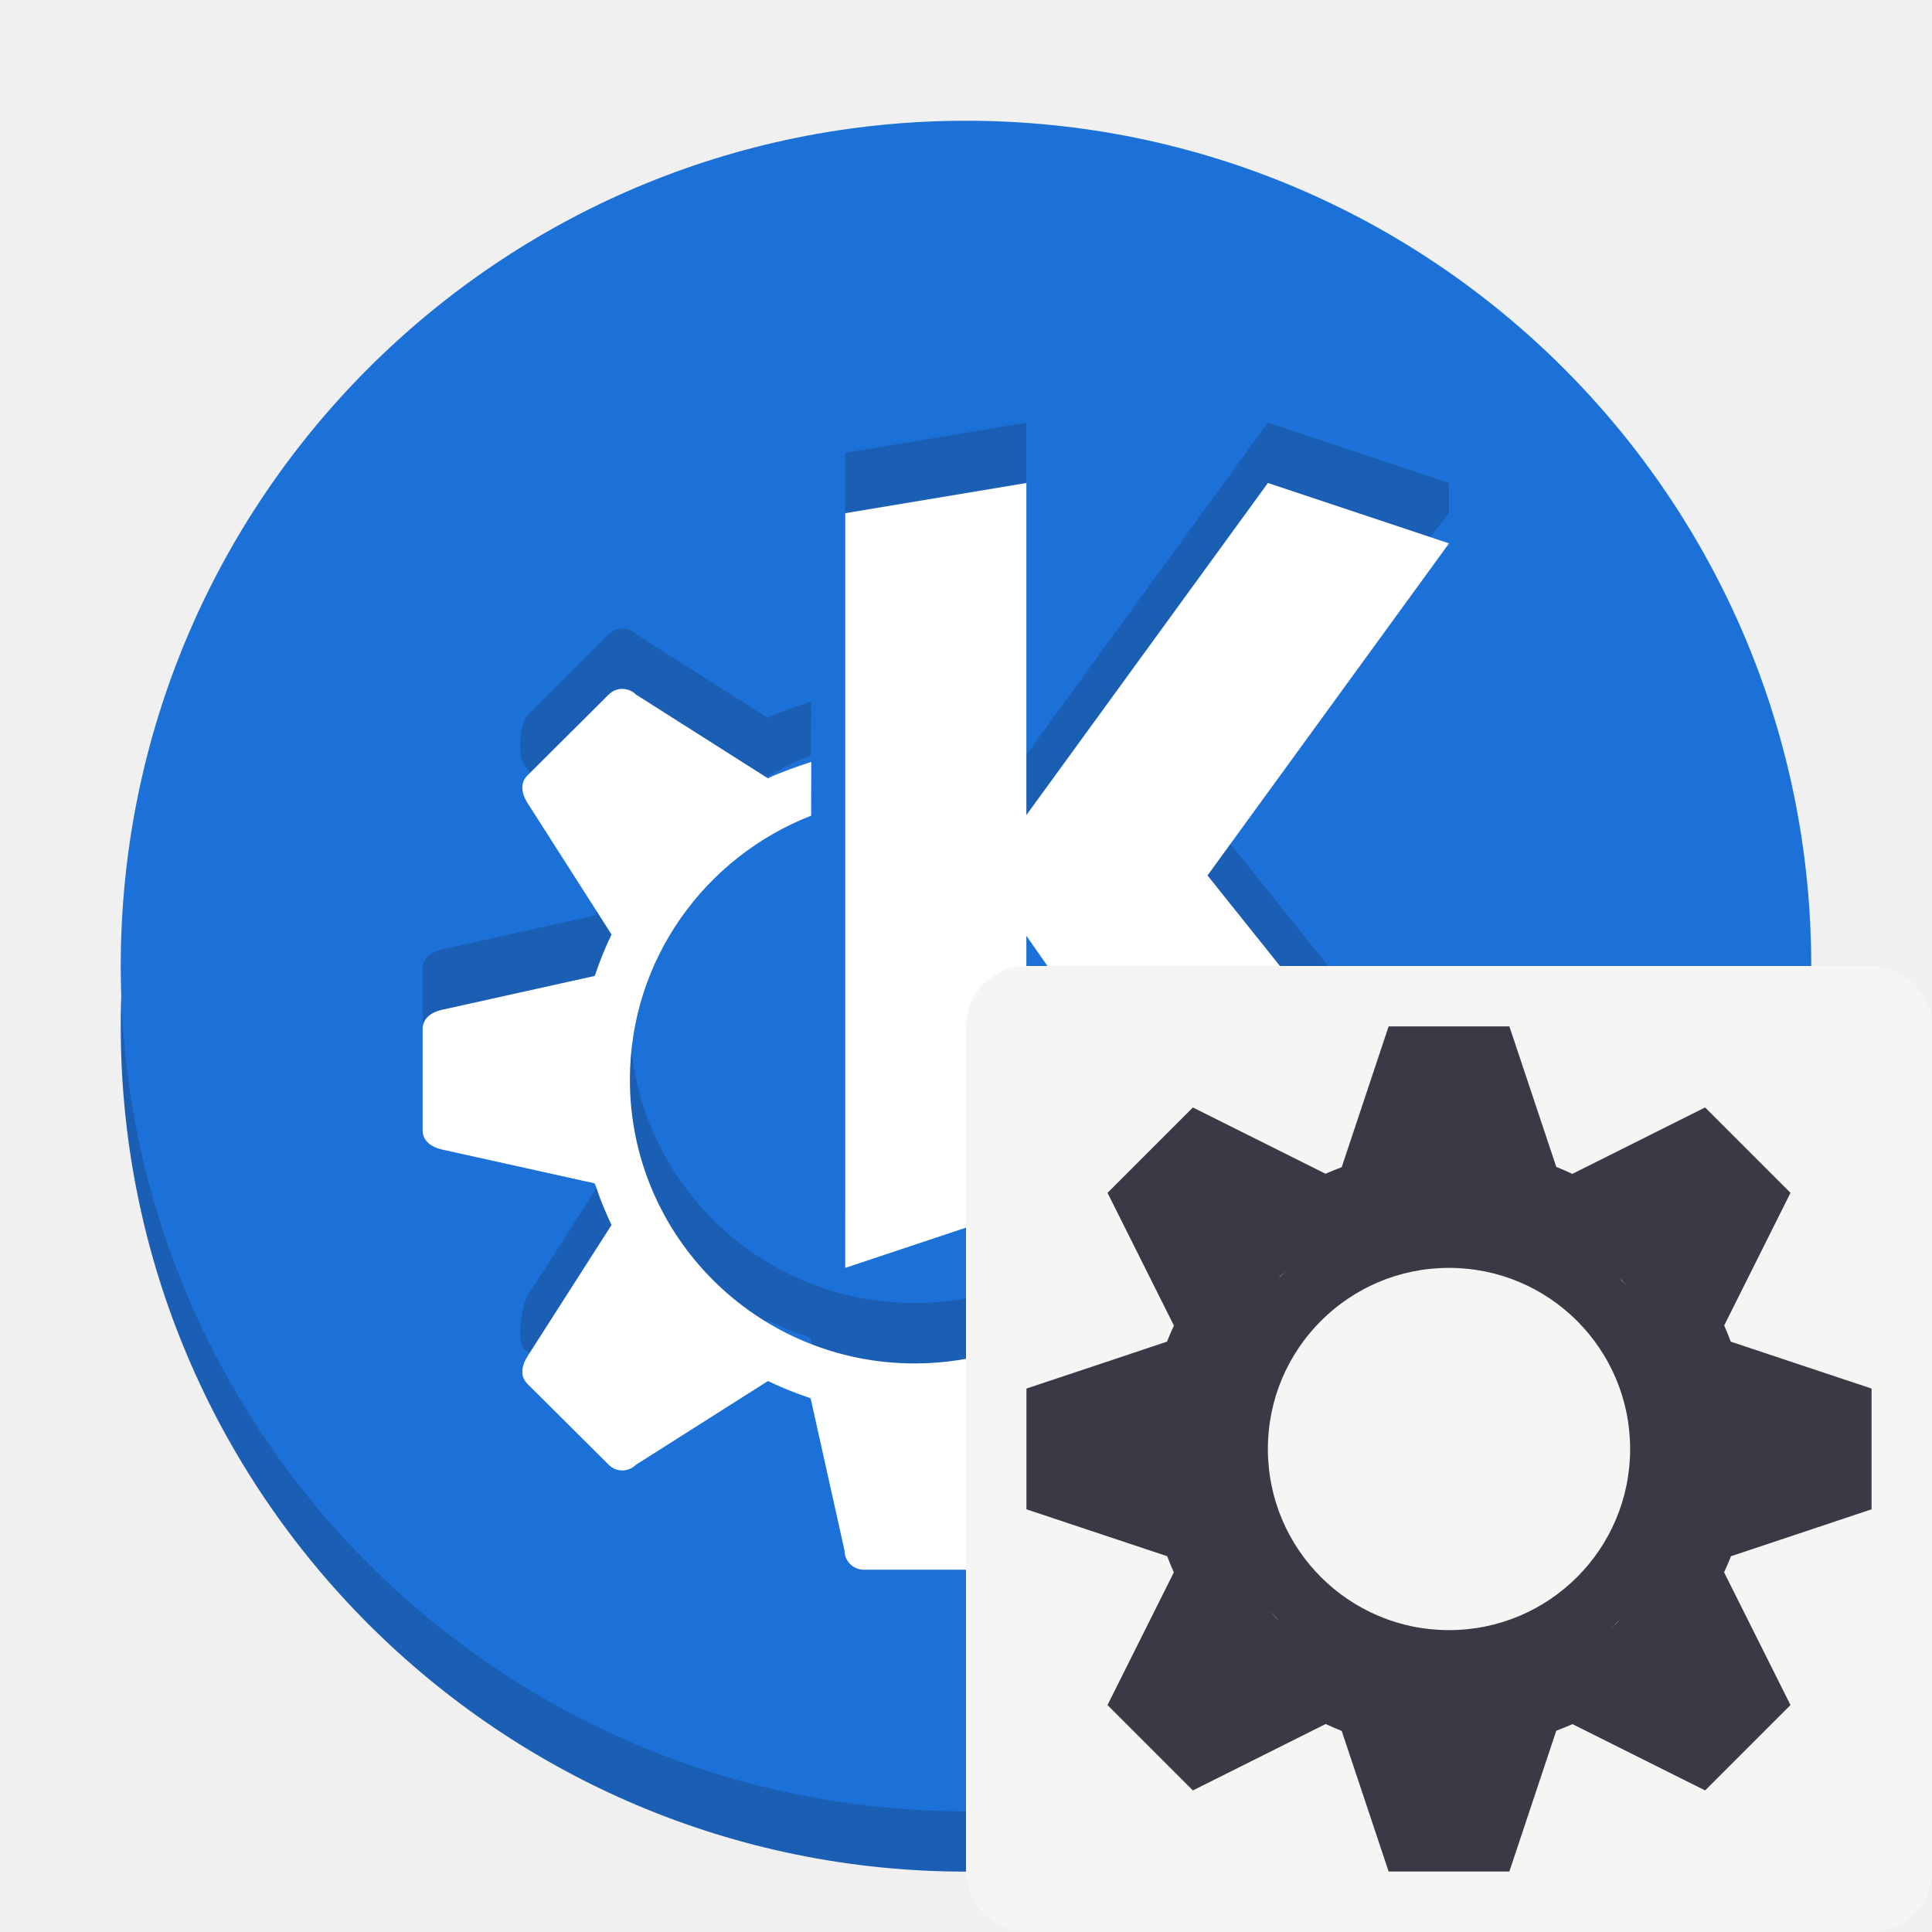
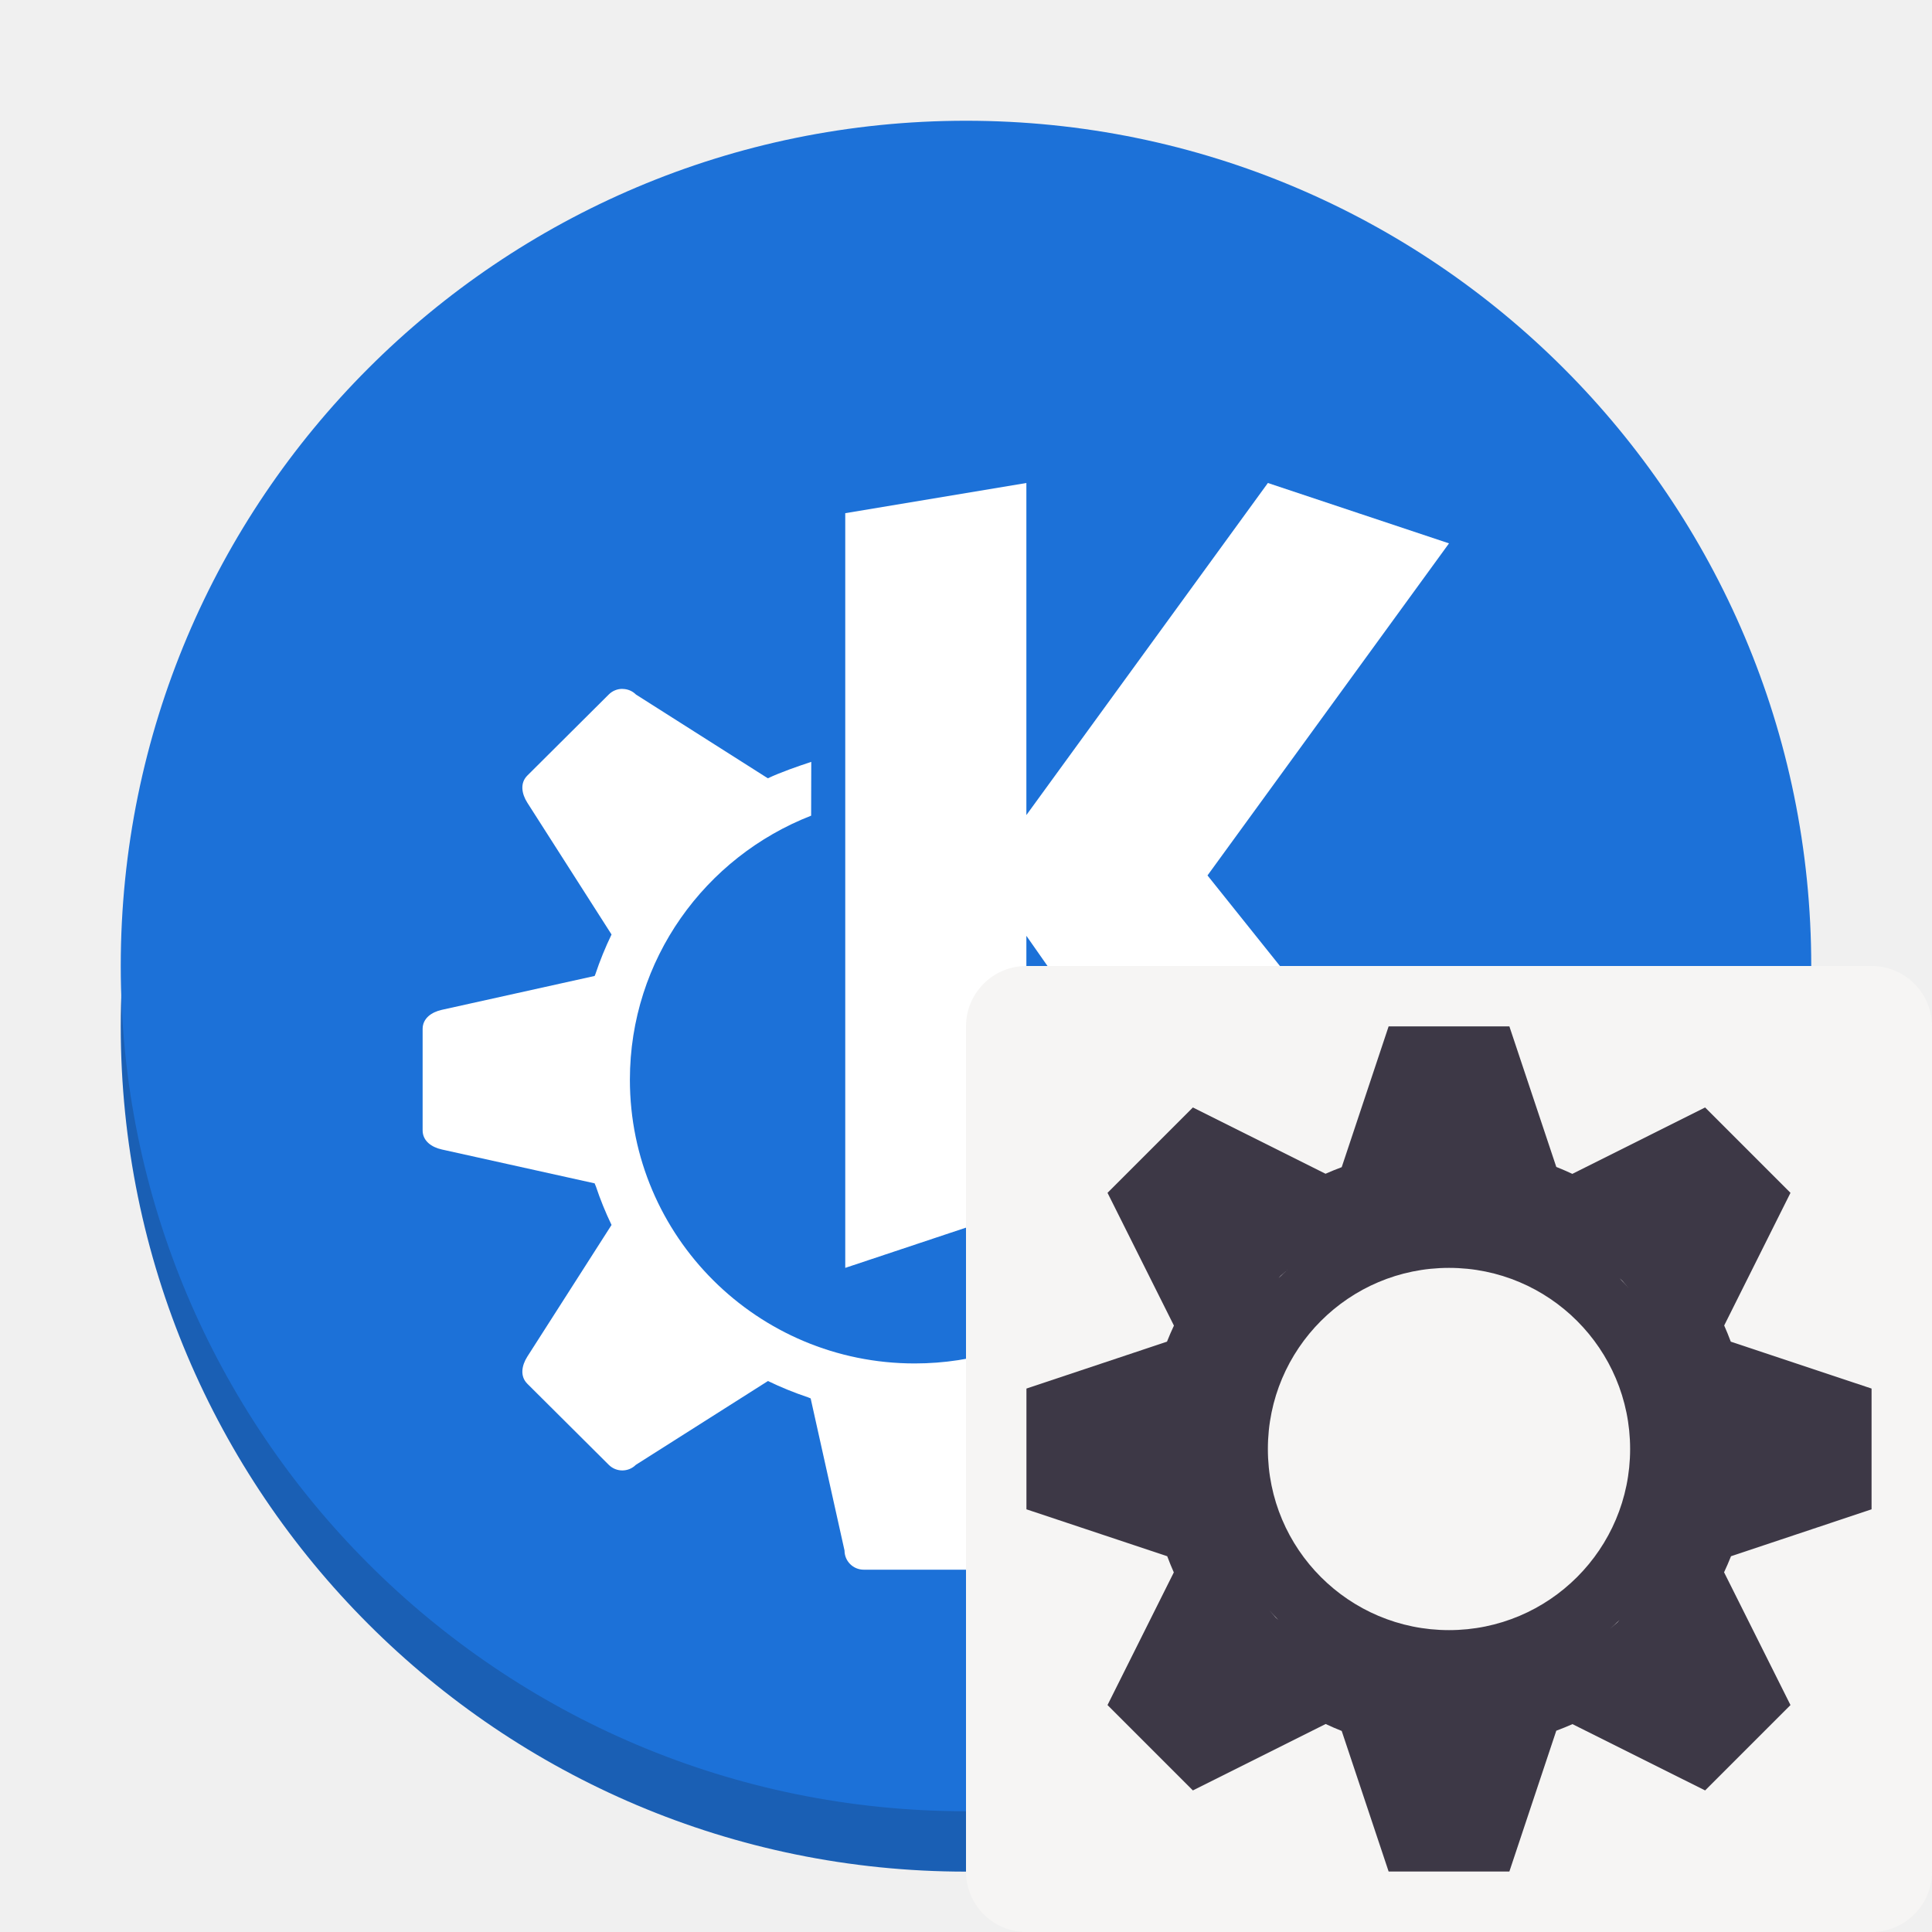
- <svg xmlns="http://www.w3.org/2000/svg" version="1.1" viewBox="0 0 32 32">
-   <path d="m16 3a14 14 0 0 0 -14 14 14 14 0 0 0 14 14 14 14 0 0 0 14 -14 14 14 0 0 0 -14 -14z" fill="#1a5fb4" />
-   <path d="M 16,2 A 14,14 0 0 0 2,16 14,14 0 0 0 16,30 14,14 0 0 0 30,16 14,14 0 0 0 16,2 Z" fill="#1c71d8" />
-   <path d="m17 7-3 0.5v12.5l3-1v-4.5l3.5 5 3.5-0.5v-0.5l-4-5 4-5v-0.5l-3-1-4 5.5zm-6.693 3.41c-0.081 0-0.162 0.031-0.224 0.093l-1.349 1.343c-0.124 0.124-0.158 0.659-0.064 0.807l1.459 1.824c-0.103 0.214-0.193 0.434-0.268 0.659-0.003 0.01-0.009 0.019-0.012 0.028l-2.531 0.561c-0.172 0.038-0.318 0.142-0.318 0.317v1.679c0 0.175 0.147 0.279 0.318 0.317l2.531 0.561c0.005 0.017 0.014 0.032 0.02 0.048 0.073 0.219 0.16 0.433 0.26 0.641l-1.395 2.181c-0.094 0.148-0.18 0.755-0.056 0.879l1.404 0.913c0.124 0.124 0.325 0.124 0.449 0l2.188-1.388c0.215 0.104 0.437 0.194 0.663 0.27 0.015 0.005 0.029 0.013 0.044 0.018l0.561 2.52c-5e-6 0.175 0.142 0.317 0.318 0.317h1.905c0.176 0 0.28-0.146 0.318-0.317l0.561-2.596c0.258-0.097 0.508-0.212 0.749-0.345l2.136 1.522c0.124 0.124 0.302 0.096 0.449 0l1.394-0.915c0.124-0.124 0.049-0.729-0.045-0.877l-0.812-1.228-0.085 0.032c-0.193 0.072-0.411-0.003-0.518-0.179l-0.854-1.402c-0.712 1.696-2.393 2.889-4.354 2.889-2.605 0-4.717-2.104-4.717-4.699 0-1.992 1.246-3.689 3.002-4.374l0.002-0.891c-0.224 0.074-0.506 0.171-0.719 0.272l-2.184-1.387c-0.062-0.062-0.143-0.093-0.224-0.093z" fill="#1a5fb4" stroke-width=".428" />
-   <path d="m17 8-3 0.5v12.5l3-1v-4.5l3.5 5 3.5-1-4-5 4-5.5-3-1-4 5.5zm-6.693 3.41c-0.081 0-0.162 0.031-0.224 0.093l-1.349 1.343c-0.124 0.124-0.094 0.301 0 0.449l1.395 2.183c-0.103 0.214-0.193 0.434-0.268 0.659-0.003 0.01-0.009 0.019-0.012 0.028l-2.531 0.561c-0.172 0.038-0.318 0.142-0.318 0.317v1.679c0 0.175 0.147 0.279 0.318 0.317l2.531 0.561c0.005 0.017 0.014 0.032 0.02 0.048 0.073 0.219 0.16 0.433 0.26 0.641l-1.395 2.181c-0.094 0.148-0.124 0.325 0 0.449l1.349 1.343c0.124 0.124 0.325 0.124 0.449 0l2.188-1.388c0.215 0.104 0.437 0.194 0.663 0.27 0.015 0.005 0.029 0.013 0.044 0.018l0.561 2.52c0 0.175 0.142 0.317 0.318 0.317h1.905c0.176 0 0.28-0.146 0.318-0.317l0.561-2.596c0.258-0.097 0.508-0.212 0.749-0.345l2.136 1.522c0.124 0.124 0.325 0.124 0.449 0l1.349-1.343c0.124-0.124 0.094-0.301 0-0.449l-0.812-1.228-0.085 0.032c-0.193 0.072-0.411-0.003-0.518-0.179l-0.854-1.402c-0.712 1.696-2.393 2.889-4.354 2.889-2.605 0-4.717-2.104-4.717-4.699 0-1.992 1.246-3.689 3.002-4.374l0.002-0.891c-0.224 0.074-0.506 0.171-0.719 0.272l-2.184-1.387c-0.062-0.062-0.143-0.093-0.224-0.093z" fill="#fff" stroke-width=".428" />
-   <rect x="16" y="16" width="16" height="16" ry="1" fill="#f6f5f4" />
-   <path d="m23 17-0.777 2.332a5 5 0 0 0 -0.268 0.109l-2.197-1.098-1.414 1.414 1.1 2.199a5 5 0 0 0 -0.115 0.266l-2.328 0.777v2l2.332 0.777a5 5 0 0 0 0.109 0.268l-1.098 2.197 1.414 1.414 2.199-1.1a5 5 0 0 0 0.266 0.115l0.777 2.328h2l0.777-2.332a5 5 0 0 0 0.268 -0.109l2.197 1.098 1.414-1.414-1.1-2.199a5 5 0 0 0 0.115 -0.266l2.328-0.777v-2l-2.332-0.777a5 5 0 0 0 -0.109 -0.268l1.098-2.197-1.414-1.414-2.199 1.1a5 5 0 0 0 -0.266 -0.115l-0.777-2.328zm1 3a4 4 0 0 0 -0.338 0.018 4 4 0 0 1 0.338 -0.018zm0.338 0.018a4 4 0 0 1 0.211 0.025 4 4 0 0 0 -0.211 -0.025zm-0.887 0.025a4 4 0 0 0 -0.186 0.027 4 4 0 0 1 0.186 -0.027zm1.283 0.027a4 4 0 0 1 0.223 0.051 4 4 0 0 0 -0.223 -0.051zm-1.691 0.051a4 4 0 0 0 -0.154 0.039 4 4 0 0 1 0.154 -0.039zm2.068 0.039a4 4 0 0 1 0.215 0.07 4 4 0 0 0 -0.215 -0.07zm-2.438 0.07a4 4 0 0 0 -0.18 0.066 4 4 0 0 1 0.18 -0.066zm2.832 0.066a4 4 0 0 1 0.174 0.078 4 4 0 0 0 -0.174 -0.078zm-3.186 0.078a4 4 0 0 0 -0.186 0.09 4 4 0 0 1 0.186 -0.09zm3.545 0.09a4 4 0 0 1 0.164 0.094 4 4 0 0 0 -0.164 -0.094zm-3.894 0.094a4 4 0 0 0 -0.188 0.115 4 4 0 0 1 0.188 -0.115zm4.246 0.115a4 4 0 0 1 0.135 0.098 4 4 0 0 0 -0.135 -0.098zm-4.568 0.098a4 4 0 0 0 -0.186 0.141 4 4 0 0 1 0.186 -0.141zm4.889 0.141a4 4 0 0 1 0.129 0.113 4 4 0 0 0 -0.129 -0.113zm-2.537 0.088a3 3 0 0 1 3 3 3 3 0 0 1 -3 3 3 3 0 0 1 -3 -3 3 3 0 0 1 3 -3zm-2.666 0.025a4 4 0 0 0 -0.16 0.148 4 4 0 0 1 0.039 -0.043 4 4 0 0 1 0.121 -0.105zm5.492 0.148a4 4 0 0 1 0.043 0.039 4 4 0 0 1 0.105 0.121 4 4 0 0 0 -0.148 -0.16zm-5.801 0.16a4 4 0 0 0 -0.113 0.129 4 4 0 0 1 0.113 -0.129zm6.062 0.129a4 4 0 0 1 0.141 0.186 4 4 0 0 0 -0.141 -0.186zm-6.316 0.186a4 4 0 0 0 -0.098 0.135 4 4 0 0 1 0.098 -0.135zm6.555 0.135a4 4 0 0 1 0.115 0.188 4 4 0 0 0 -0.115 -0.188zm-6.768 0.188a4 4 0 0 0 -0.094 0.164 4 4 0 0 1 0.094 -0.164zm6.977 0.164a4 4 0 0 1 0.09 0.186 4 4 0 0 0 -0.09 -0.186zm-7.16 0.186a4 4 0 0 0 -0.078 0.174 4 4 0 0 1 0.078 -0.174zm7.328 0.174a4 4 0 0 1 0.066 0.18 4 4 0 0 0 -0.066 -0.18zm-7.473 0.18a4 4 0 0 0 -0.07 0.215 4 4 0 0 1 0.07 -0.215zm7.609 0.215a4 4 0 0 1 0.039 0.154 4 4 0 0 0 -0.039 -0.154zm-7.719 0.154a4 4 0 0 0 -0.051 0.223 4 4 0 0 1 0.051 -0.223zm7.809 0.223a4 4 0 0 1 0.027 0.186 4 4 0 0 0 -0.027 -0.186zm-7.887 0.186a4 4 0 0 0 -0.025 0.211 4 4 0 0 1 0.025 -0.211zm7.939 0.211a4 4 0 0 1 0.018 0.338 4 4 0 0 0 -0.018 -0.338zm-7.982 0.338a4 4 0 0 0 0.018 0.338 4 4 0 0 1 -0.018 -0.338zm7.982 0.338a4 4 0 0 1 -0.025 0.211 4 4 0 0 0 0.025 -0.211zm-7.939 0.211a4 4 0 0 0 0.027 0.186 4 4 0 0 1 -0.027 -0.186zm7.887 0.186a4 4 0 0 1 -0.051 0.223 4 4 0 0 0 0.051 -0.223zm-7.809 0.223a4 4 0 0 0 0.039 0.154 4 4 0 0 1 -0.039 -0.154zm7.719 0.154a4 4 0 0 1 -0.07 0.215 4 4 0 0 0 0.07 -0.215zm-7.609 0.215a4 4 0 0 0 0.066 0.18 4 4 0 0 1 -0.066 -0.18zm7.473 0.18a4 4 0 0 1 -0.078 0.174 4 4 0 0 0 0.078 -0.174zm-7.328 0.174a4 4 0 0 0 0.09 0.186 4 4 0 0 1 -0.09 -0.186zm7.16 0.186a4 4 0 0 1 -0.094 0.164 4 4 0 0 0 0.094 -0.164zm-6.977 0.164a4 4 0 0 0 0.115 0.188 4 4 0 0 1 -0.115 -0.188zm6.768 0.188a4 4 0 0 1 -0.098 0.135 4 4 0 0 0 0.098 -0.135zm-6.555 0.135a4 4 0 0 0 0.141 0.186 4 4 0 0 1 -0.141 -0.186zm6.316 0.186a4 4 0 0 1 -0.113 0.129 4 4 0 0 0 0.113 -0.129zm-6.062 0.129a4 4 0 0 0 0.148 0.16 4 4 0 0 1 -0.043 -0.039 4 4 0 0 1 -0.105 -0.121zm5.801 0.16a4 4 0 0 1 -0.039 0.043 4 4 0 0 1 -0.121 0.105 4 4 0 0 0 0.16 -0.148zm-5.492 0.148a4 4 0 0 0 0.129 0.113 4 4 0 0 1 -0.129 -0.113zm5.203 0.113a4 4 0 0 1 -0.186 0.141 4 4 0 0 0 0.186 -0.141zm-4.889 0.141a4 4 0 0 0 0.135 0.098 4 4 0 0 1 -0.135 -0.098zm4.568 0.098a4 4 0 0 1 -0.188 0.115 4 4 0 0 0 0.188 -0.115zm-4.246 0.115a4 4 0 0 0 0.164 0.094 4 4 0 0 1 -0.164 -0.094zm3.894 0.094a4 4 0 0 1 -0.186 0.09 4 4 0 0 0 0.186 -0.09zm-3.545 0.09a4 4 0 0 0 0.174 0.078 4 4 0 0 1 -0.174 -0.078zm3.186 0.078a4 4 0 0 1 -0.18 0.066 4 4 0 0 0 0.18 -0.066zm-2.832 0.066a4 4 0 0 0 0.215 0.07 4 4 0 0 1 -0.215 -0.07zm2.438 0.07a4 4 0 0 1 -0.154 0.039 4 4 0 0 0 0.154 -0.039zm-2.068 0.039a4 4 0 0 0 0.223 0.051 4 4 0 0 1 -0.223 -0.051zm1.691 0.051a4 4 0 0 1 -0.186 0.027 4 4 0 0 0 0.186 -0.027zm-1.283 0.027a4 4 0 0 0 0.211 0.025 4 4 0 0 1 -0.211 -0.025zm0.887 0.025a4 4 0 0 1 -0.338 0.018 4 4 0 0 0 0.338 -0.018z" fill="#3d3846" />
+ <svg xmlns="http://www.w3.org/2000/svg" id="svg16" viewBox="0 0 32 32" version="1.1">
+   <defs id="defs20" />
+   <path id="path4" fill="#1a5fb4" d="m16 3a14 14 0 0 0 -14 14 14 14 0 0 0 14 14 14 14 0 0 0 14 -14 14 14 0 0 0 -14 -14z" />
+   <path id="path6" fill="#1c71d8" d="M 16,2 A 14,14 0 0 0 2,16 14,14 0 0 0 16,30 14,14 0 0 0 30,16 14,14 0 0 0 16,2 Z" />
+   <path id="path10" stroke-width=".428" fill="#fff" d="m17 8-3 0.5v12.5l3-1v-4.5l3.5 5 3.5-1-4-5 4-5.5-3-1-4 5.5zm-6.693 3.41c-0.081 0-0.162 0.031-0.224 0.093l-1.349 1.343c-0.124 0.124-0.094 0.301 0 0.449l1.395 2.183c-0.103 0.214-0.193 0.434-0.268 0.659-0.003 0.01-0.009 0.019-0.012 0.028l-2.531 0.561c-0.172 0.038-0.318 0.142-0.318 0.317v1.679c0 0.175 0.147 0.279 0.318 0.317l2.531 0.561c0.005 0.017 0.014 0.032 0.02 0.048 0.073 0.219 0.16 0.433 0.26 0.641l-1.395 2.181c-0.094 0.148-0.124 0.325 0 0.449l1.349 1.343c0.124 0.124 0.325 0.124 0.449 0l2.188-1.388c0.215 0.104 0.437 0.194 0.663 0.27 0.015 0.005 0.029 0.013 0.044 0.018l0.561 2.52c0 0.175 0.142 0.317 0.318 0.317h1.905c0.176 0 0.28-0.146 0.318-0.317l0.561-2.596c0.258-0.097 0.508-0.212 0.749-0.345l2.136 1.522c0.124 0.124 0.325 0.124 0.449 0l1.349-1.343c0.124-0.124 0.094-0.301 0-0.449l-0.812-1.228-0.085 0.032c-0.193 0.072-0.411-0.003-0.518-0.179l-0.854-1.402c-0.712 1.696-2.393 2.889-4.354 2.889-2.605 0-4.717-2.104-4.717-4.699 0-1.992 1.246-3.689 3.002-4.374l0.002-0.891c-0.224 0.074-0.506 0.171-0.719 0.272l-2.184-1.387c-0.062-0.062-0.143-0.093-0.224-0.093z" />
+   <rect id="rect12" fill="#f6f5f4" ry="1" height="16" width="16" y="16" x="16" />
+   <path id="path14" fill="#3d3846" d="m23 17-0.777 2.332a5 5 0 0 0 -0.268 0.109l-2.197-1.098-1.414 1.414 1.1 2.199a5 5 0 0 0 -0.115 0.266l-2.328 0.777v2l2.332 0.777a5 5 0 0 0 0.109 0.268l-1.098 2.197 1.414 1.414 2.199-1.1a5 5 0 0 0 0.266 0.115l0.777 2.328h2l0.777-2.332a5 5 0 0 0 0.268 -0.109l2.197 1.098 1.414-1.414-1.1-2.199a5 5 0 0 0 0.115 -0.266l2.328-0.777v-2l-2.332-0.777a5 5 0 0 0 -0.109 -0.268l1.098-2.197-1.414-1.414-2.199 1.1a5 5 0 0 0 -0.266 -0.115l-0.777-2.328zm1 3a4 4 0 0 0 -0.338 0.018 4 4 0 0 1 0.338 -0.018zm0.338 0.018a4 4 0 0 1 0.211 0.025 4 4 0 0 0 -0.211 -0.025zm-0.887 0.025a4 4 0 0 0 -0.186 0.027 4 4 0 0 1 0.186 -0.027zm1.283 0.027a4 4 0 0 1 0.223 0.051 4 4 0 0 0 -0.223 -0.051zm-1.691 0.051a4 4 0 0 0 -0.154 0.039 4 4 0 0 1 0.154 -0.039zm2.068 0.039a4 4 0 0 1 0.215 0.07 4 4 0 0 0 -0.215 -0.07zm-2.438 0.07a4 4 0 0 0 -0.18 0.066 4 4 0 0 1 0.18 -0.066zm2.832 0.066a4 4 0 0 1 0.174 0.078 4 4 0 0 0 -0.174 -0.078zm-3.186 0.078a4 4 0 0 0 -0.186 0.09 4 4 0 0 1 0.186 -0.09zm3.545 0.09a4 4 0 0 1 0.164 0.094 4 4 0 0 0 -0.164 -0.094zm-3.894 0.094a4 4 0 0 0 -0.188 0.115 4 4 0 0 1 0.188 -0.115zm4.246 0.115a4 4 0 0 1 0.135 0.098 4 4 0 0 0 -0.135 -0.098zm-4.568 0.098a4 4 0 0 0 -0.186 0.141 4 4 0 0 1 0.186 -0.141zm4.889 0.141a4 4 0 0 1 0.129 0.113 4 4 0 0 0 -0.129 -0.113zm-2.537 0.088a3 3 0 0 1 3 3 3 3 0 0 1 -3 3 3 3 0 0 1 -3 -3 3 3 0 0 1 3 -3zm-2.666 0.025a4 4 0 0 0 -0.16 0.148 4 4 0 0 1 0.039 -0.043 4 4 0 0 1 0.121 -0.105zm5.492 0.148a4 4 0 0 1 0.043 0.039 4 4 0 0 1 0.105 0.121 4 4 0 0 0 -0.148 -0.16zm-5.801 0.16a4 4 0 0 0 -0.113 0.129 4 4 0 0 1 0.113 -0.129zm6.062 0.129a4 4 0 0 1 0.141 0.186 4 4 0 0 0 -0.141 -0.186zm-6.316 0.186a4 4 0 0 0 -0.098 0.135 4 4 0 0 1 0.098 -0.135zm6.555 0.135a4 4 0 0 1 0.115 0.188 4 4 0 0 0 -0.115 -0.188zm-6.768 0.188a4 4 0 0 0 -0.094 0.164 4 4 0 0 1 0.094 -0.164zm6.977 0.164a4 4 0 0 1 0.09 0.186 4 4 0 0 0 -0.09 -0.186zm-7.16 0.186a4 4 0 0 0 -0.078 0.174 4 4 0 0 1 0.078 -0.174zm7.328 0.174a4 4 0 0 1 0.066 0.18 4 4 0 0 0 -0.066 -0.18zm-7.473 0.18a4 4 0 0 0 -0.07 0.215 4 4 0 0 1 0.07 -0.215zm7.609 0.215a4 4 0 0 1 0.039 0.154 4 4 0 0 0 -0.039 -0.154zm-7.719 0.154a4 4 0 0 0 -0.051 0.223 4 4 0 0 1 0.051 -0.223zm7.809 0.223a4 4 0 0 1 0.027 0.186 4 4 0 0 0 -0.027 -0.186zm-7.887 0.186a4 4 0 0 0 -0.025 0.211 4 4 0 0 1 0.025 -0.211zm7.939 0.211a4 4 0 0 1 0.018 0.338 4 4 0 0 0 -0.018 -0.338zm-7.982 0.338a4 4 0 0 0 0.018 0.338 4 4 0 0 1 -0.018 -0.338zm7.982 0.338a4 4 0 0 1 -0.025 0.211 4 4 0 0 0 0.025 -0.211zm-7.939 0.211a4 4 0 0 0 0.027 0.186 4 4 0 0 1 -0.027 -0.186zm7.887 0.186a4 4 0 0 1 -0.051 0.223 4 4 0 0 0 0.051 -0.223zm-7.809 0.223a4 4 0 0 0 0.039 0.154 4 4 0 0 1 -0.039 -0.154zm7.719 0.154a4 4 0 0 1 -0.07 0.215 4 4 0 0 0 0.07 -0.215zm-7.609 0.215a4 4 0 0 0 0.066 0.18 4 4 0 0 1 -0.066 -0.18zm7.473 0.18a4 4 0 0 1 -0.078 0.174 4 4 0 0 0 0.078 -0.174zm-7.328 0.174a4 4 0 0 0 0.09 0.186 4 4 0 0 1 -0.09 -0.186zm7.16 0.186a4 4 0 0 1 -0.094 0.164 4 4 0 0 0 0.094 -0.164zm-6.977 0.164a4 4 0 0 0 0.115 0.188 4 4 0 0 1 -0.115 -0.188zm6.768 0.188a4 4 0 0 1 -0.098 0.135 4 4 0 0 0 0.098 -0.135zm-6.555 0.135a4 4 0 0 0 0.141 0.186 4 4 0 0 1 -0.141 -0.186zm6.316 0.186a4 4 0 0 1 -0.113 0.129 4 4 0 0 0 0.113 -0.129zm-6.062 0.129a4 4 0 0 0 0.148 0.16 4 4 0 0 1 -0.043 -0.039 4 4 0 0 1 -0.105 -0.121zm5.801 0.16a4 4 0 0 1 -0.039 0.043 4 4 0 0 1 -0.121 0.105 4 4 0 0 0 0.16 -0.148zm-5.492 0.148a4 4 0 0 0 0.129 0.113 4 4 0 0 1 -0.129 -0.113zm5.203 0.113a4 4 0 0 1 -0.186 0.141 4 4 0 0 0 0.186 -0.141zm-4.889 0.141a4 4 0 0 0 0.135 0.098 4 4 0 0 1 -0.135 -0.098zm4.568 0.098a4 4 0 0 1 -0.188 0.115 4 4 0 0 0 0.188 -0.115zm-4.246 0.115a4 4 0 0 0 0.164 0.094 4 4 0 0 1 -0.164 -0.094zm3.894 0.094a4 4 0 0 1 -0.186 0.09 4 4 0 0 0 0.186 -0.09zm-3.545 0.09a4 4 0 0 0 0.174 0.078 4 4 0 0 1 -0.174 -0.078zm3.186 0.078a4 4 0 0 1 -0.18 0.066 4 4 0 0 0 0.18 -0.066zm-2.832 0.066a4 4 0 0 0 0.215 0.07 4 4 0 0 1 -0.215 -0.07zm2.438 0.07a4 4 0 0 1 -0.154 0.039 4 4 0 0 0 0.154 -0.039zm-2.068 0.039a4 4 0 0 0 0.223 0.051 4 4 0 0 1 -0.223 -0.051zm1.691 0.051a4 4 0 0 1 -0.186 0.027 4 4 0 0 0 0.186 -0.027zm-1.283 0.027a4 4 0 0 0 0.211 0.025 4 4 0 0 1 -0.211 -0.025zm0.887 0.025a4 4 0 0 1 -0.338 0.018 4 4 0 0 0 0.338 -0.018z" />
</svg>
